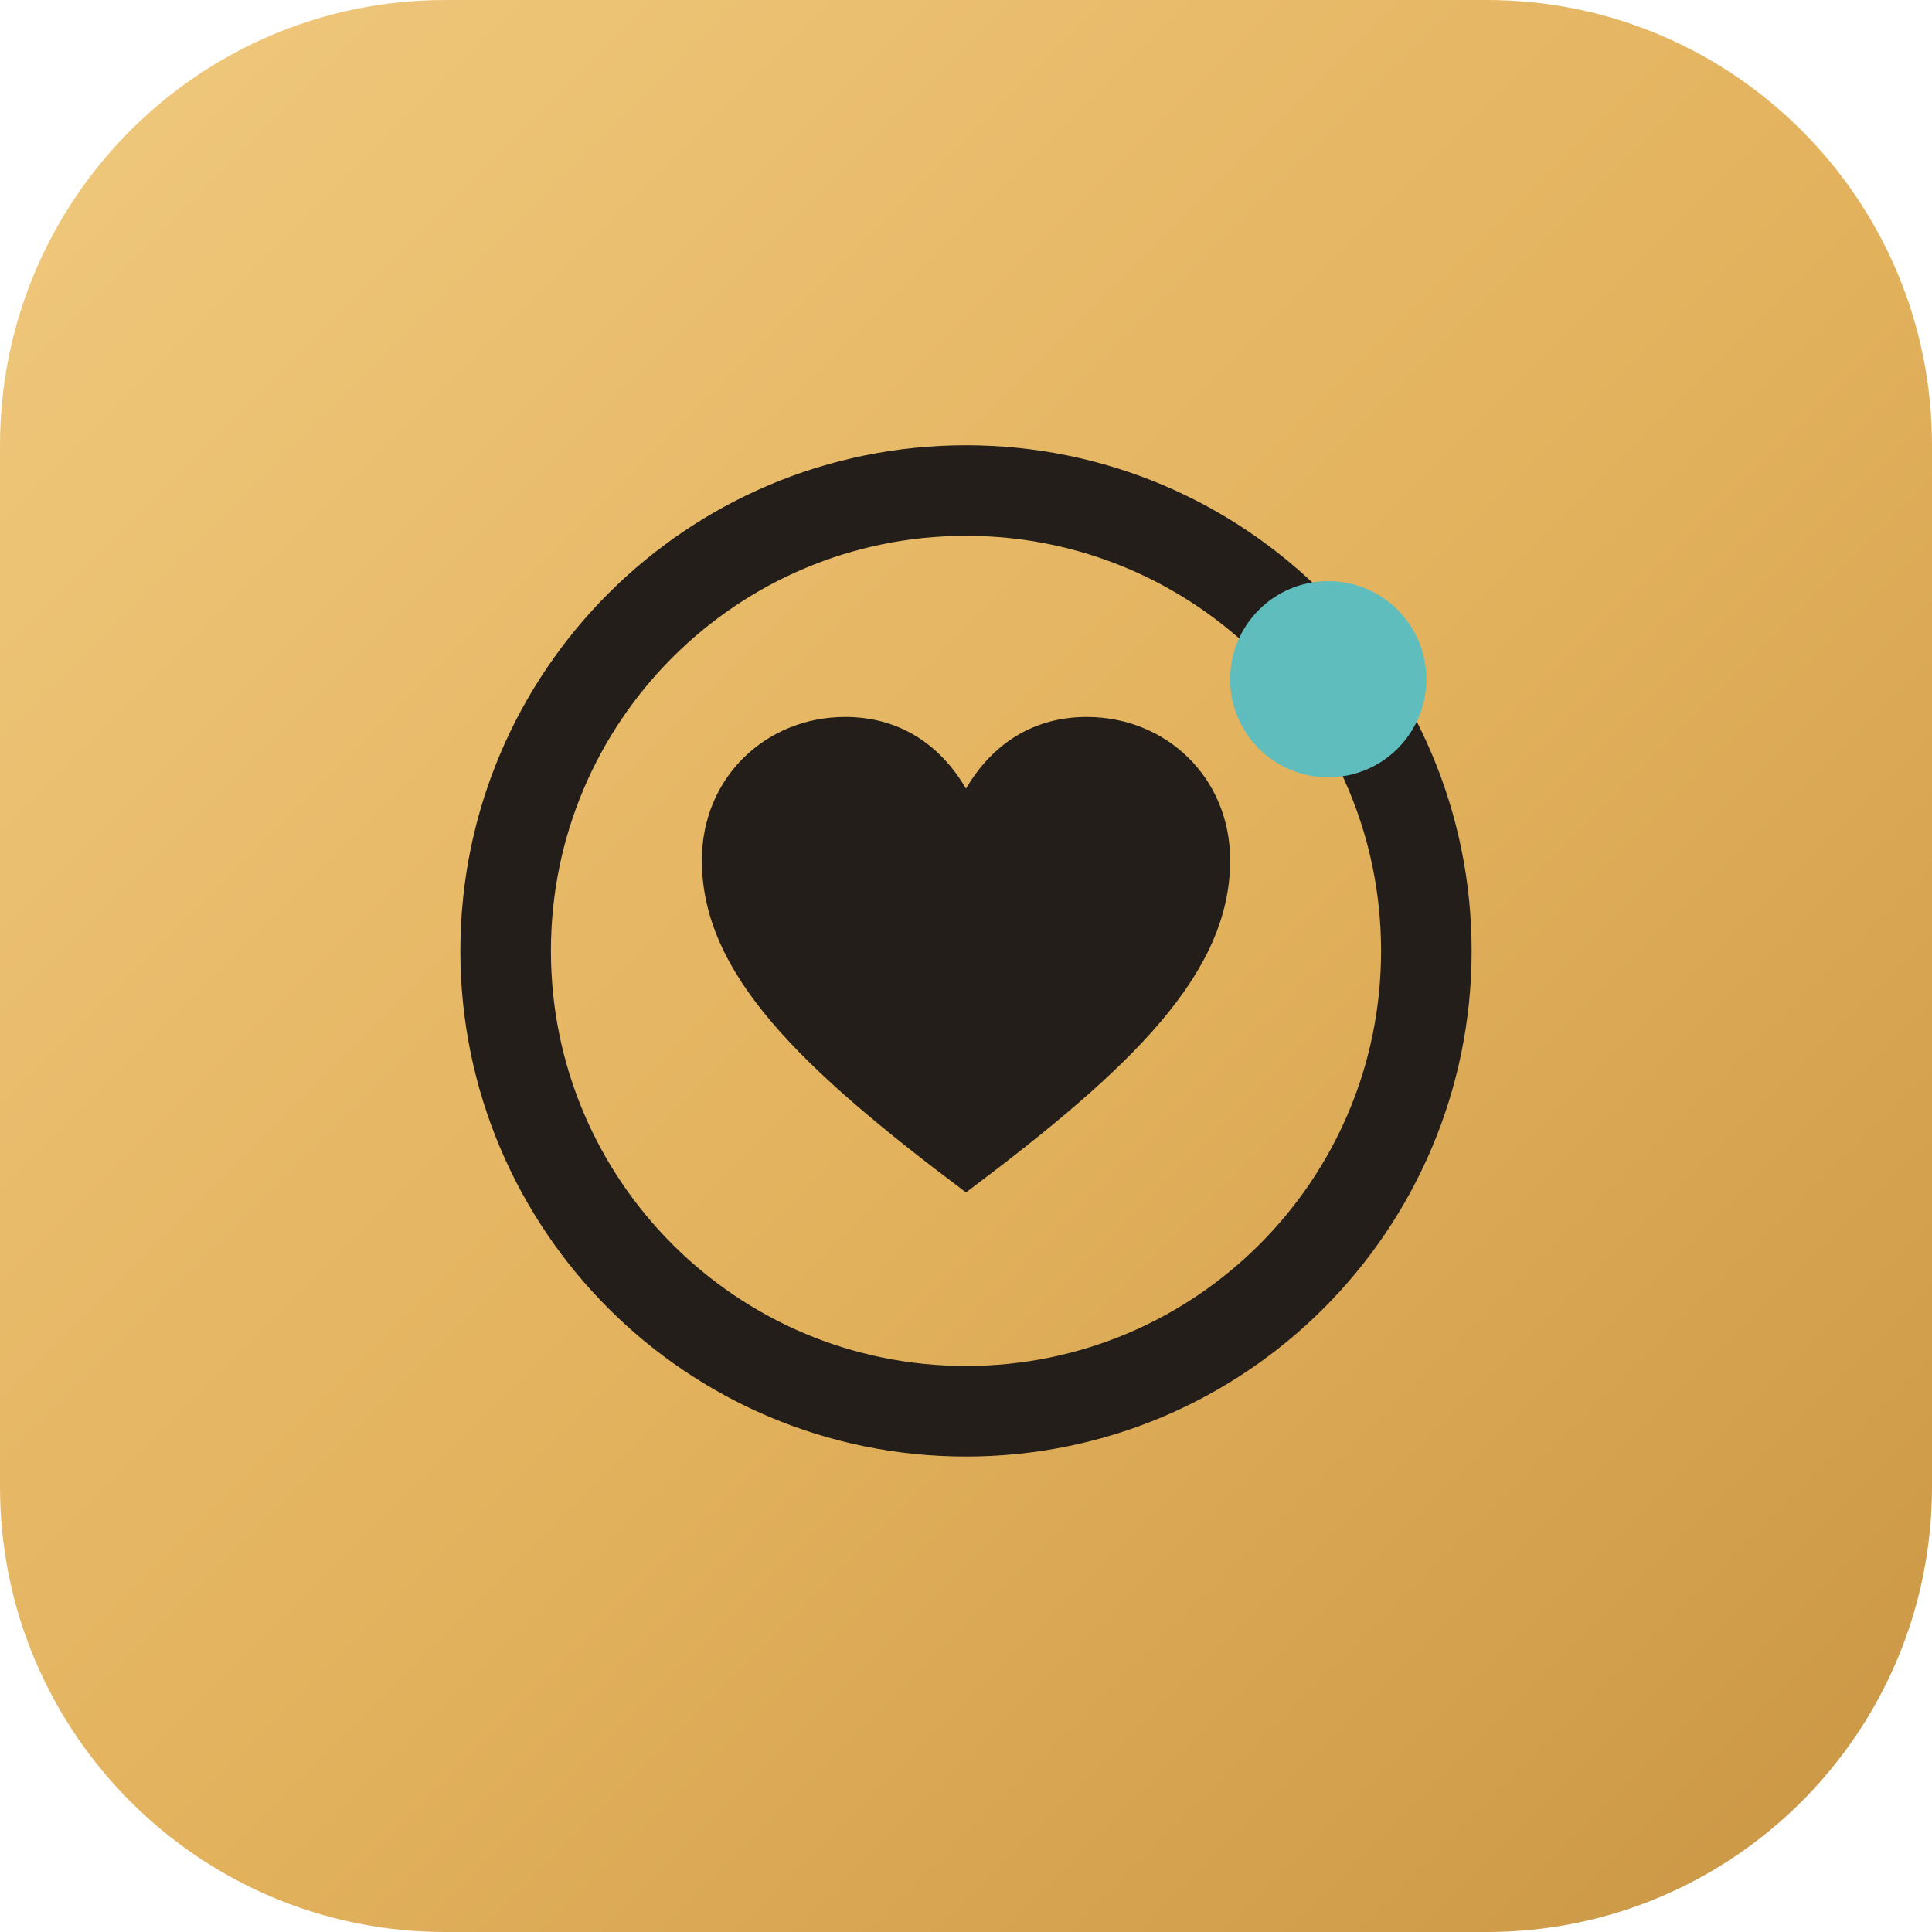
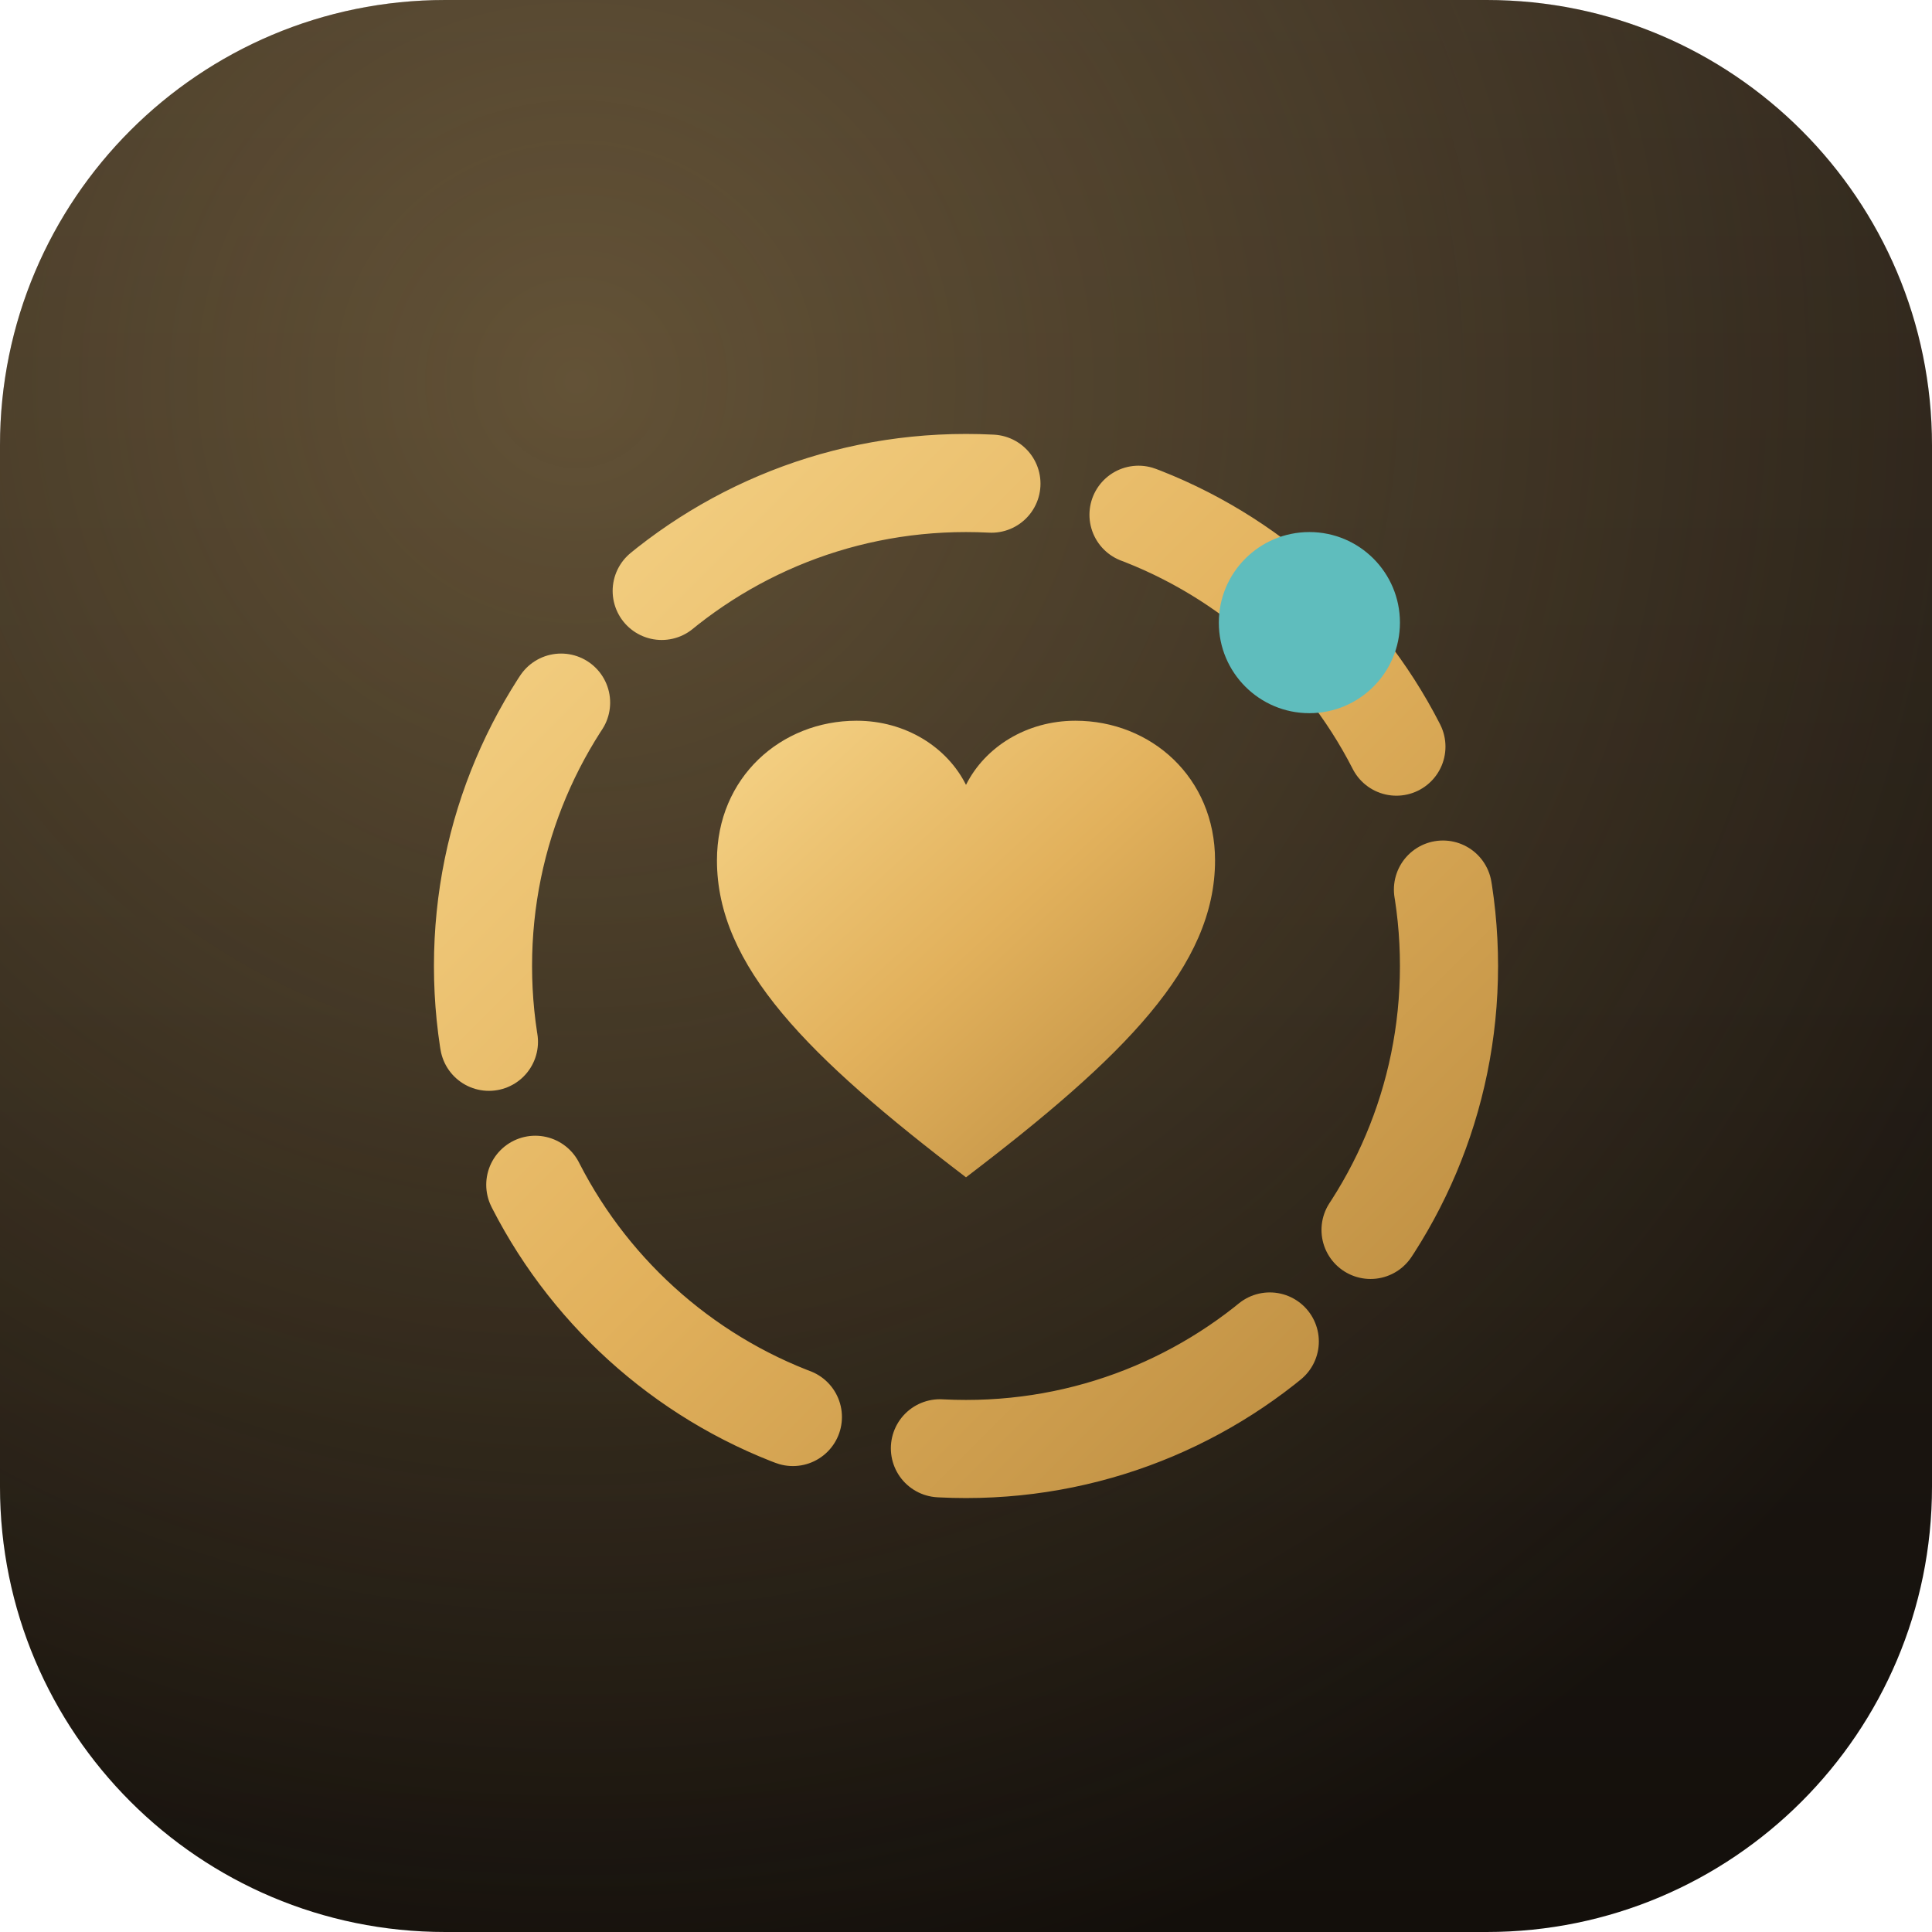
<svg xmlns="http://www.w3.org/2000/svg" viewBox="0 0 512 512" role="img" aria-label="CameraSync">
  <defs>
-     <linearGradient id="cs-gold" x1="0" y1="0" x2="1" y2="1">
-       <stop offset="0" stop-color="#F0C97E" />
-       <stop offset=".55" stop-color="#E2B15C" />
-       <stop offset="1" stop-color="#C99544" />
+     <linearGradient id="csBg" x1="0" y1="0" x2="0" y2="1">
+       <stop offset="0" stop-color="#2B231B" />
+       <stop offset="1" stop-color="#130F0B" />
+     </linearGradient>
+     <radialGradient id="csGlow" cx="0.3" cy="0.2" r="0.85">
+       <stop offset="0" stop-color="#F0C97E" stop-opacity="0.30" />
+       <stop offset="1" stop-color="#F0C97E" stop-opacity="0" />
+     </radialGradient>
+     <linearGradient id="csGold" x1="0" y1="0" x2="1" y2="1">
+       <stop offset="0" stop-color="#F6D488" />
+       <stop offset="0.5" stop-color="#E2B15C" />
+       <stop offset="1" stop-color="#B98A3F" />
    </linearGradient>
  </defs>
-   <rect width="512" height="512" rx="118" fill="url(#cs-gold)" />
-   <circle cx="256" cy="252" r="122" fill="none" stroke="#241E1A" stroke-width="24" />
-   <circle cx="352" cy="180" r="26" fill="#5FBDBD" />
-   <path fill="#241E1A" d="M256 316     C 212 283 186 258 186 228     C 186 206 203 190 224 190     C 238 190 249 197 256 209     C 263 197 274 190 288 190     C 309 190 326 206 326 228     C 326 258 300 283 256 316 Z" />
+   <rect width="512" height="512" rx="118" fill="url(#csBg)" />
+   <rect width="512" height="512" rx="118" fill="url(#csGlow)" />
+   <circle cx="256" cy="256" r="128" fill="none" stroke="url(#csGold)" stroke-width="26" stroke-linecap="round" stroke-dasharray="94 40" stroke-dashoffset="20" />
+   <path fill="url(#csGold)" d="M256 312     C 214 280 190 256 190 228     C 190 206 207 191 227 191     C 240 191 251 198 256 208     C 261 198 272 191 285 191     C 305 191 322 206 322 228     C 322 256 298 280 256 312 Z" />
+   <circle cx="347" cy="165" r="24" fill="#5FBDBD" />
</svg>
